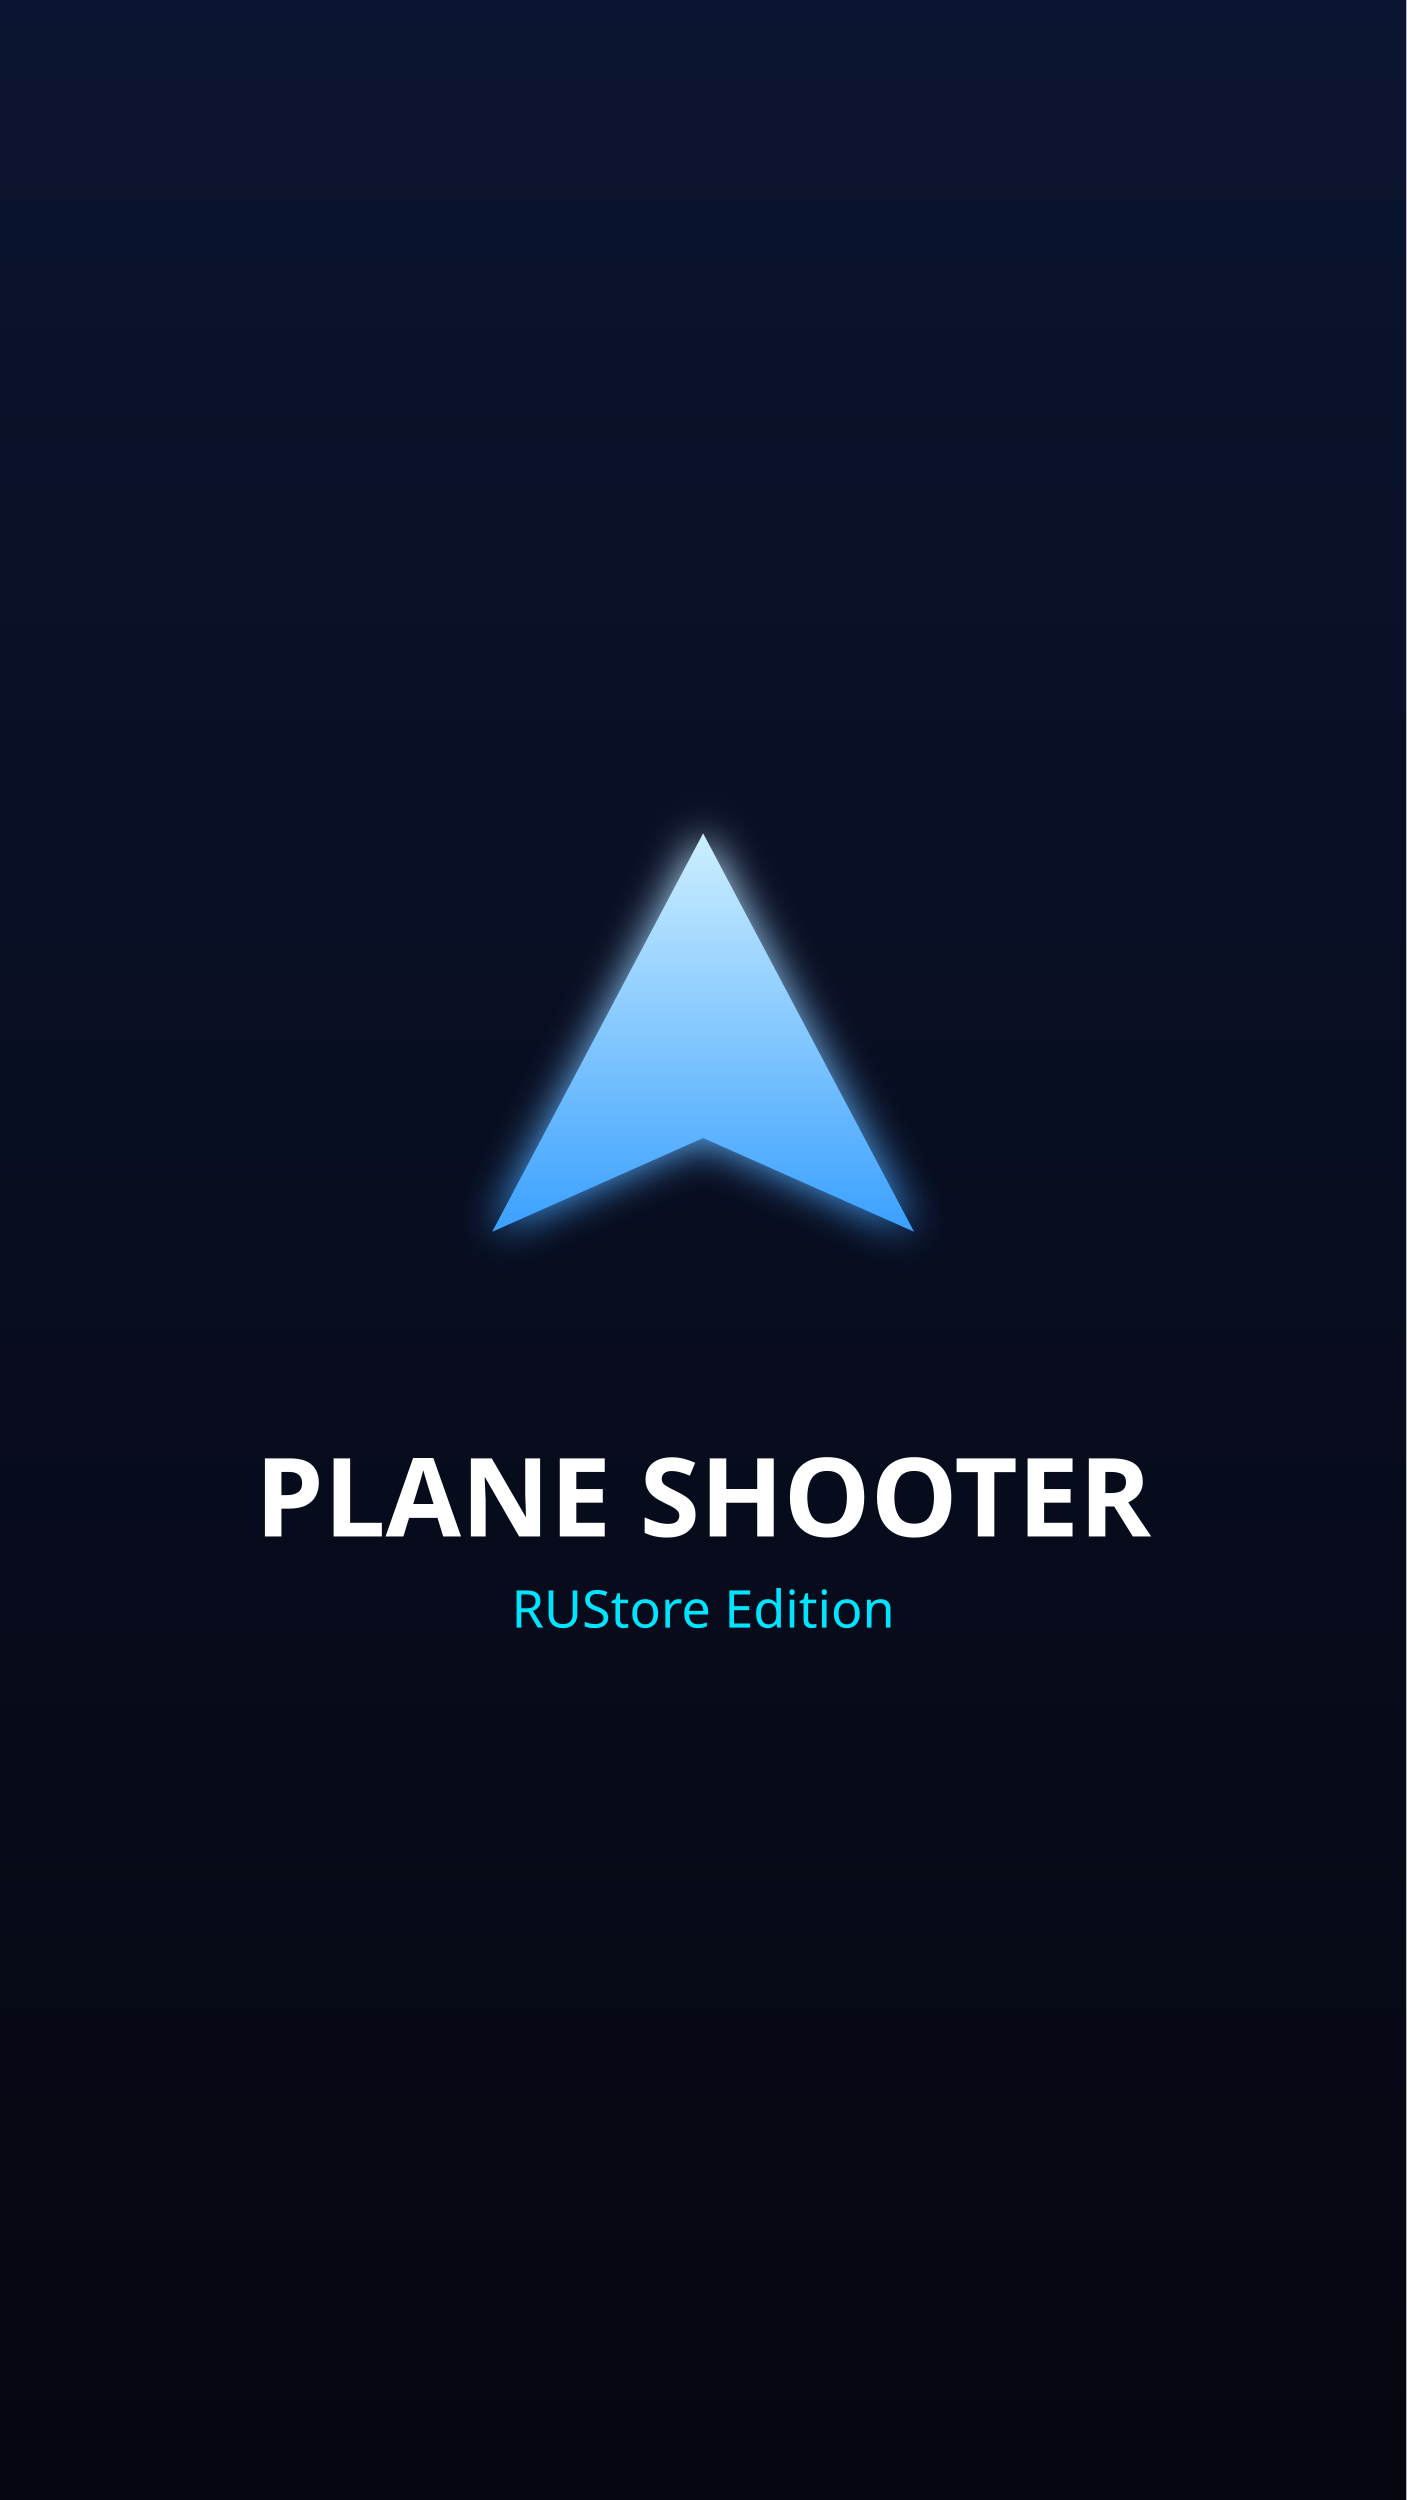
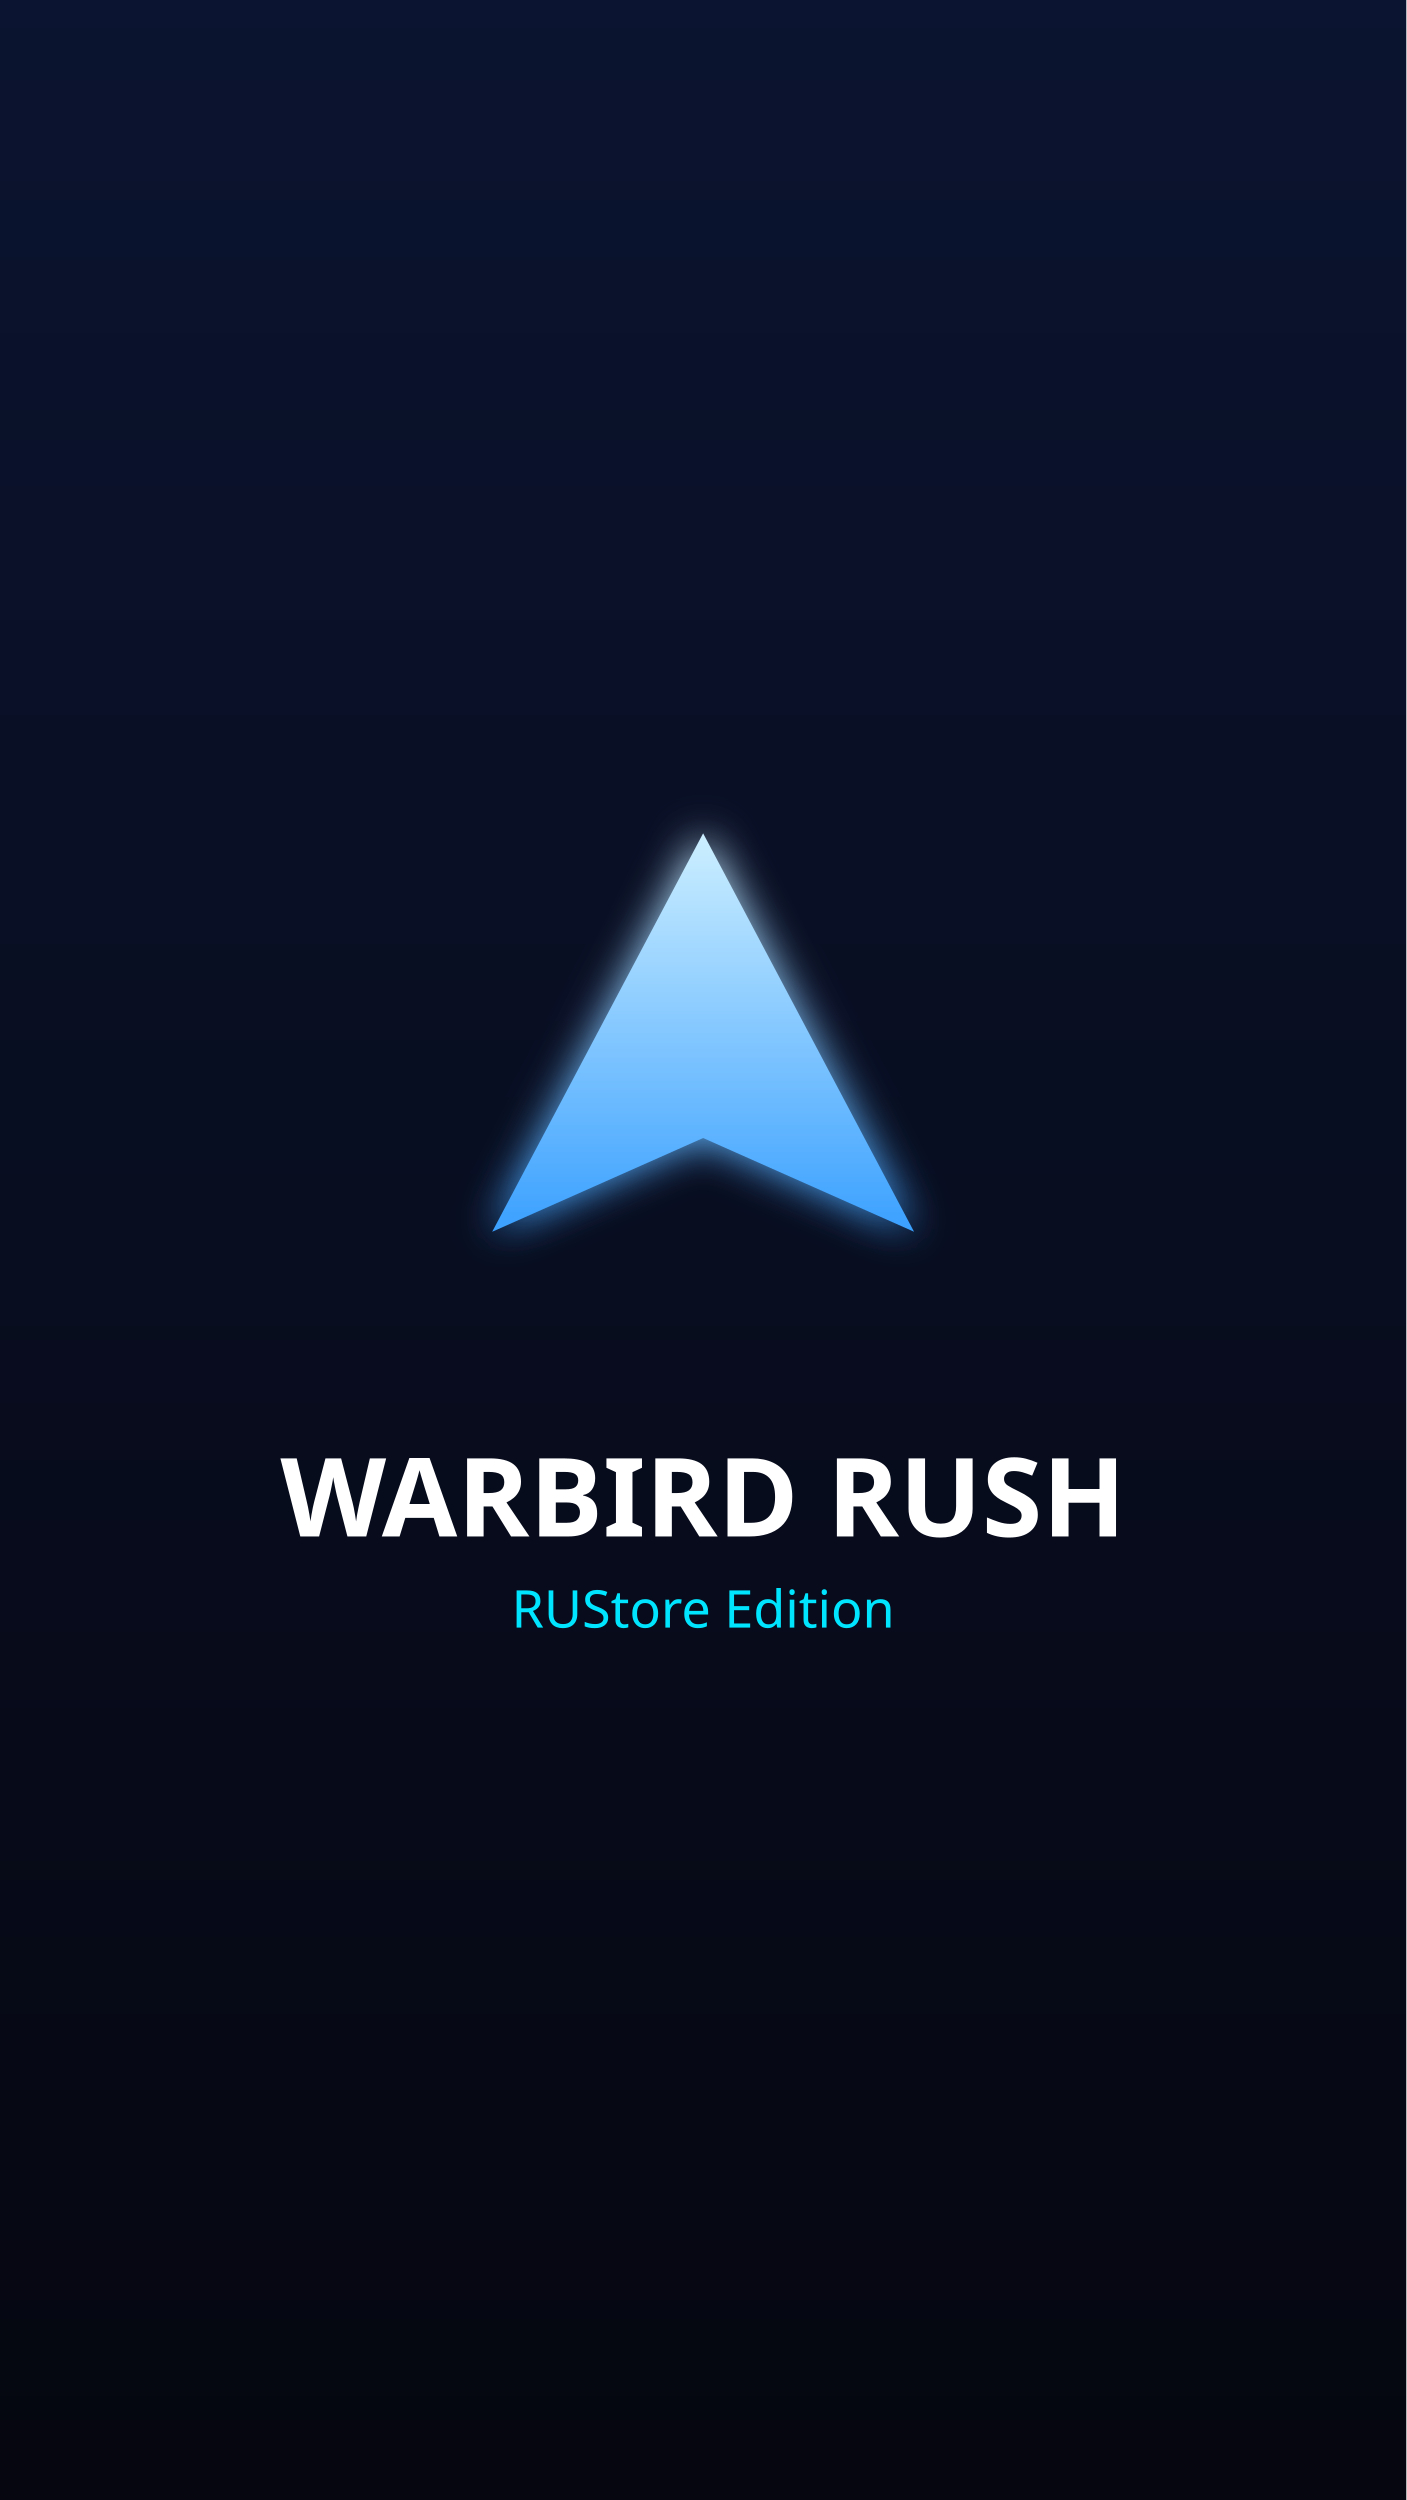
<svg xmlns="http://www.w3.org/2000/svg" width="1080" height="1920" viewBox="0 0 1080 1920">
  <defs>
    <linearGradient id="sky" x1="0" y1="0" x2="0" y2="1">
      <stop offset="0%" stop-color="#0b1430" />
      <stop offset="100%" stop-color="#05060f" />
    </linearGradient>
    <linearGradient id="body" x1="0" y1="0" x2="0" y2="1">
      <stop offset="0%" stop-color="#cdefff" />
      <stop offset="100%" stop-color="#3aa0ff" />
    </linearGradient>
    <filter id="glow">
      <feGaussianBlur stdDeviation="16" result="b" />
      <feMerge>
        <feMergeNode in="b" />
        <feMergeNode in="SourceGraphic" />
      </feMerge>
    </filter>
  </defs>
  <rect width="1080" height="1920" fill="url(#sky)" />
  <path d="M 540 640 L 702 946 L 540 874 L 378 946 Z" fill="url(#body)" filter="url(#glow)" />
-   <text x="540" y="1180" font-family="system-ui, sans-serif" font-size="84" font-weight="bold" fill="#ffffff" text-anchor="middle">PLANE SHOOTER</text>
+   <text x="540" y="1180" font-family="system-ui, sans-serif" font-size="84" font-weight="bold" fill="#ffffff" text-anchor="middle">WARBIRD RUSH</text>
  <text x="540" y="1250" font-family="system-ui, sans-serif" font-size="40" fill="#00e5ff" text-anchor="middle">RUStore Edition</text>
</svg>
